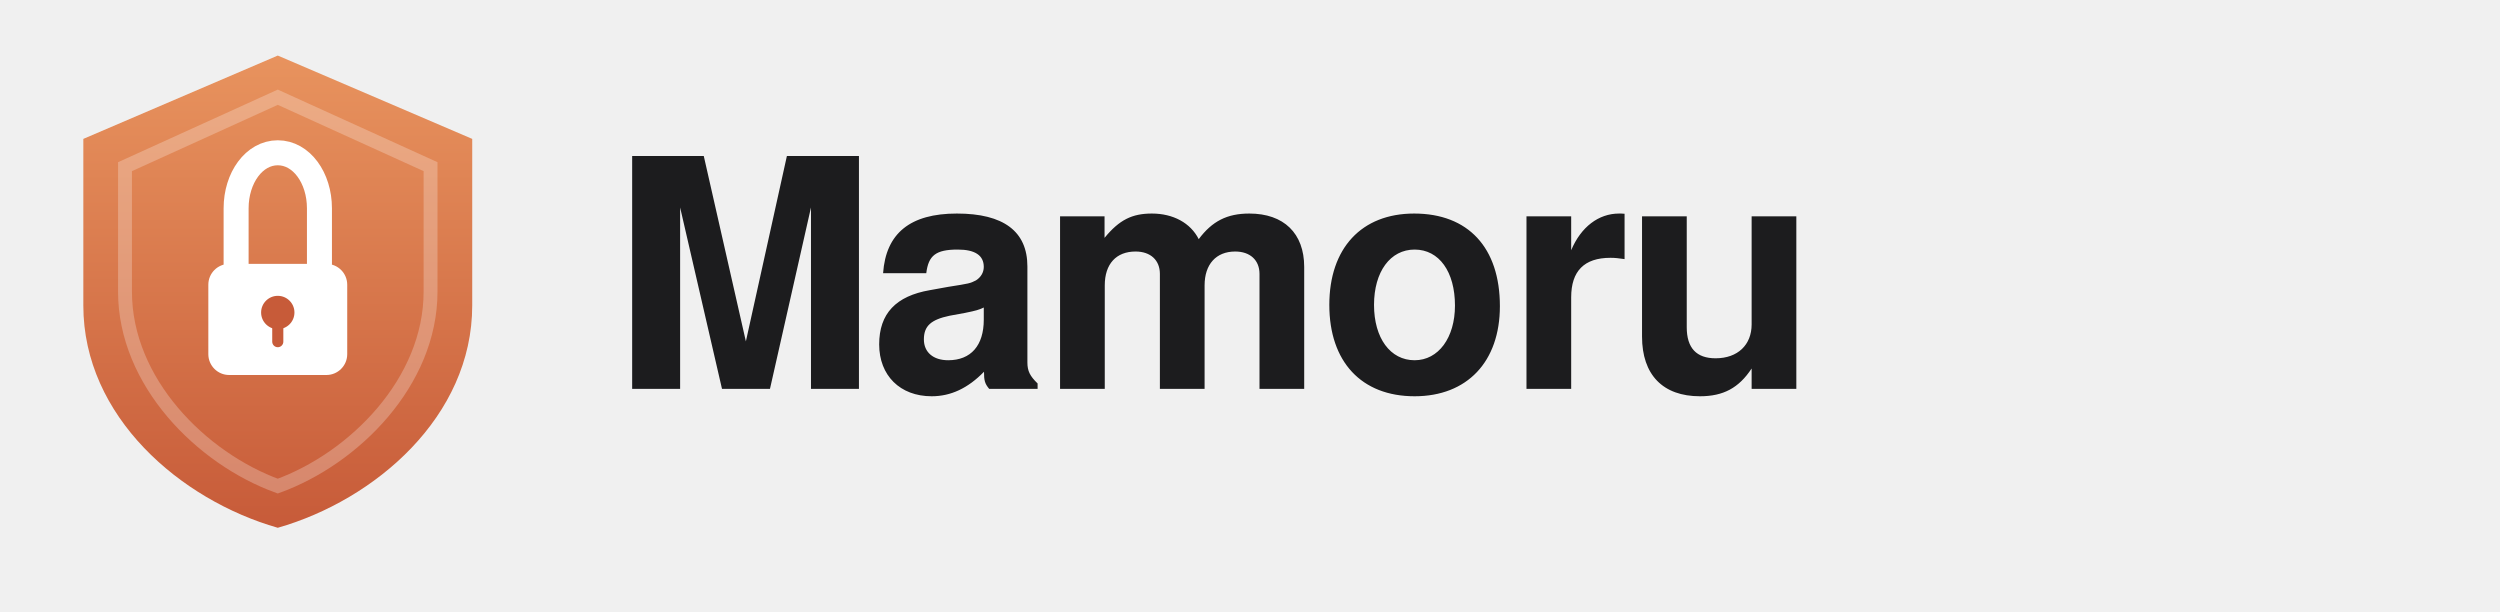
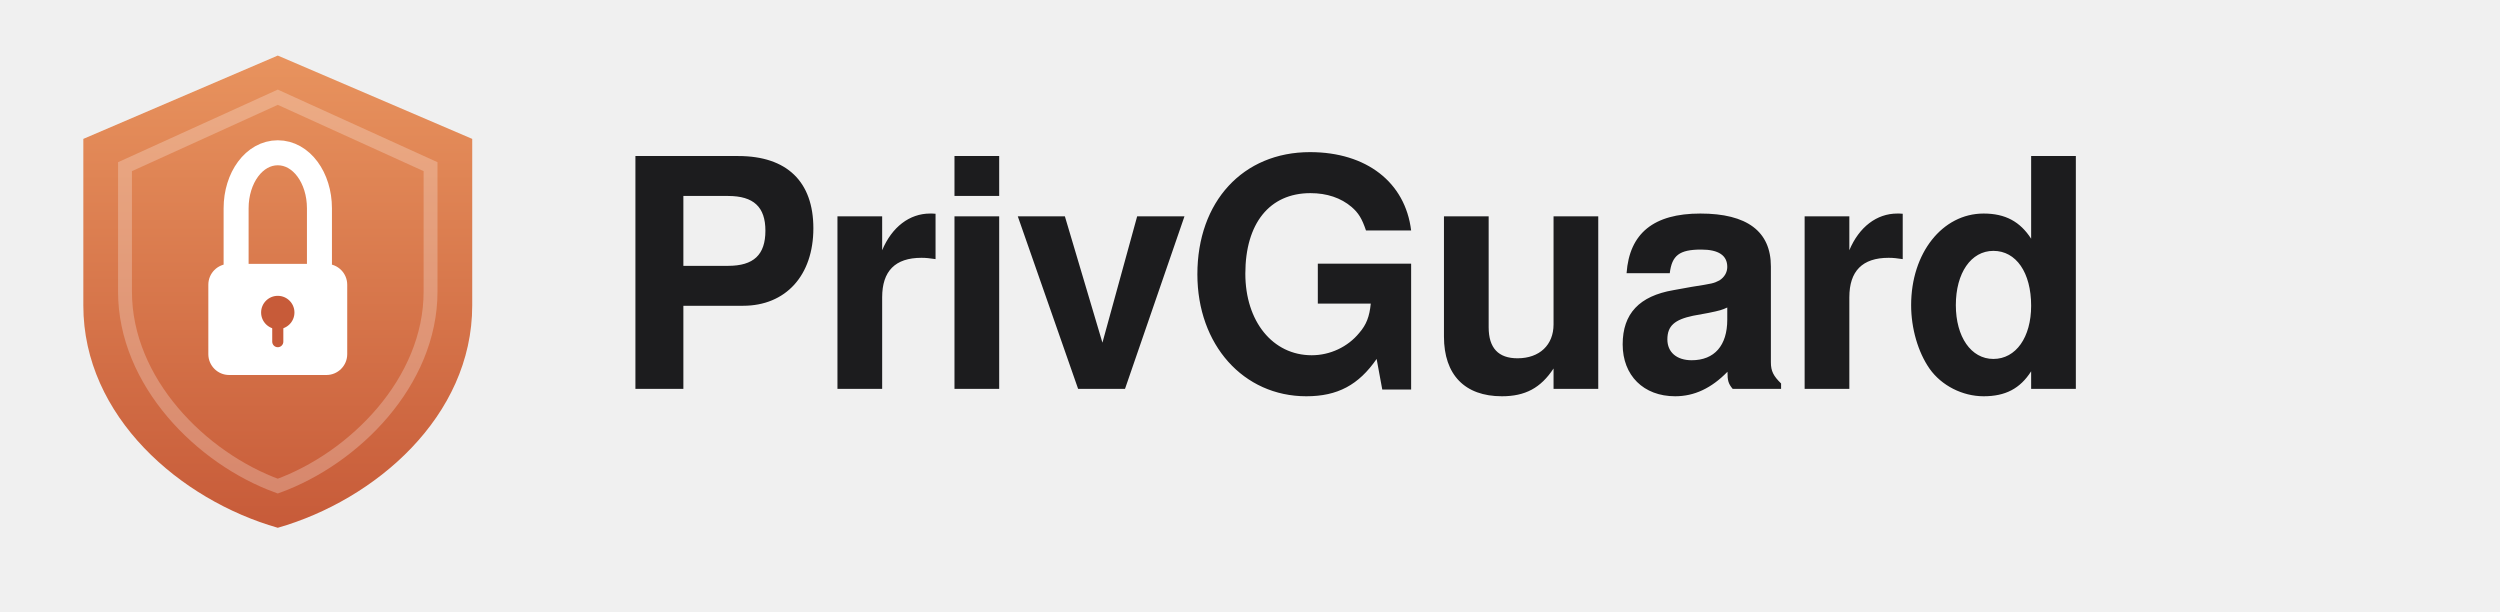
<svg xmlns="http://www.w3.org/2000/svg" width="180" height="44" viewBox="0 0 180 44">
  <defs>
    <linearGradient id="mg" x1="0" y1="0" x2="1" y2="1">
      <stop offset="0%" stop-color="#D1673A" />
      <stop offset="100%" stop-color="#C75B39" />
    </linearGradient>
    <linearGradient id="shield" x1="0.5" y1="0" x2="0.5" y2="1">
      <stop offset="0%" stop-color="#E8935E" />
      <stop offset="100%" stop-color="#C75B39" />
    </linearGradient>
  </defs>
  <path d="M20 4 L34 10 L34 22 C34 30 27 36 20 38 C13 36 6 30 6 22 L6 10 Z" fill="url(#shield)" />
  <path d="M20 7 L31 12 L31 21 C31 27.5 25.5 33 20 35 C14.5 33 9 27.5 9 21 L9 12 Z" fill="none" stroke="rgba(255,255,255,0.25)" stroke-width="1" />
  <rect x="15" y="19" width="10" height="8" rx="1.5" fill="#fff" />
  <path d="M17 19 L17 15 C17 12.8 18.3 11 20 11 C21.7 11 23 12.8 23 15 L23 19" fill="none" stroke="#fff" stroke-width="1.8" stroke-linecap="round" />
  <circle cx="20" cy="22.5" r="1.2" fill="#C75B39" />
  <rect x="19.6" y="22.5" width="0.8" height="2.5" rx="0.4" fill="#C75B39" />
-   <text x="44" y="28" font-family="'Raleway','Helvetica Neue',Helvetica,Arial,sans-serif" font-size="23" font-weight="800" fill="#1C1C1E" letter-spacing="-0.5">Mamoru</text>
+   <text x="44" y="28" font-family="'Raleway','Helvetica Neue',Helvetica,Arial,sans-serif" font-size="23" font-weight="800" fill="#1C1C1E" letter-spacing="-0.5">PrivGuard</text>
</svg>
